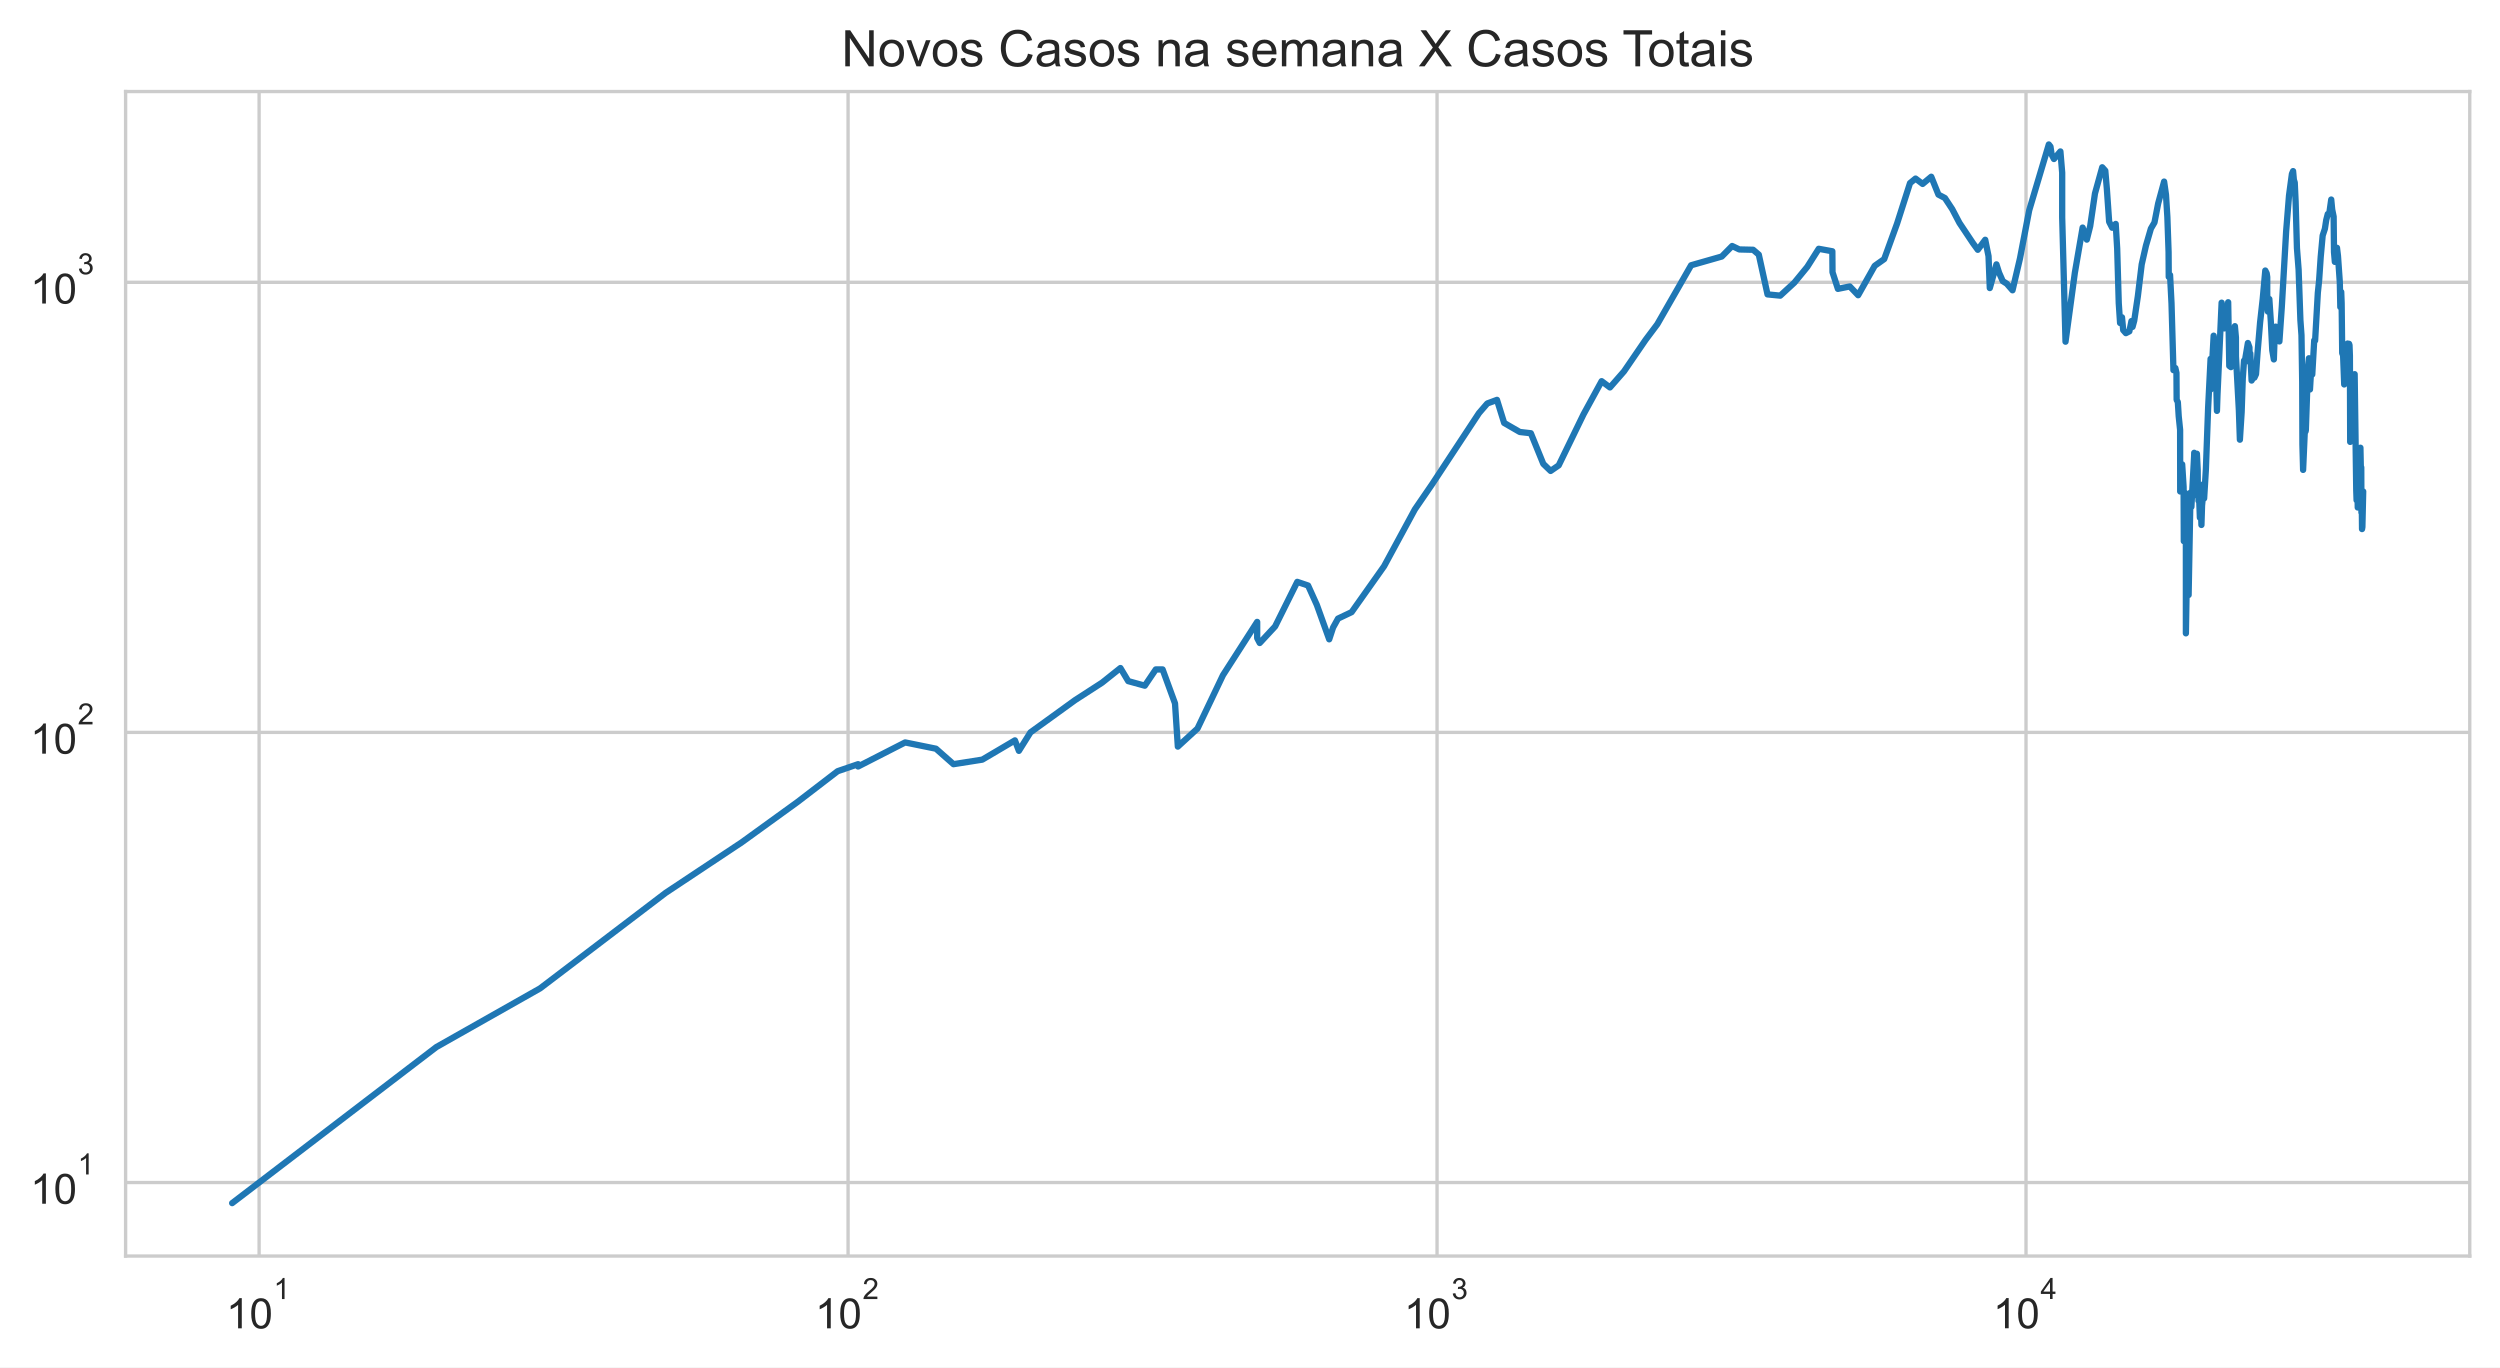
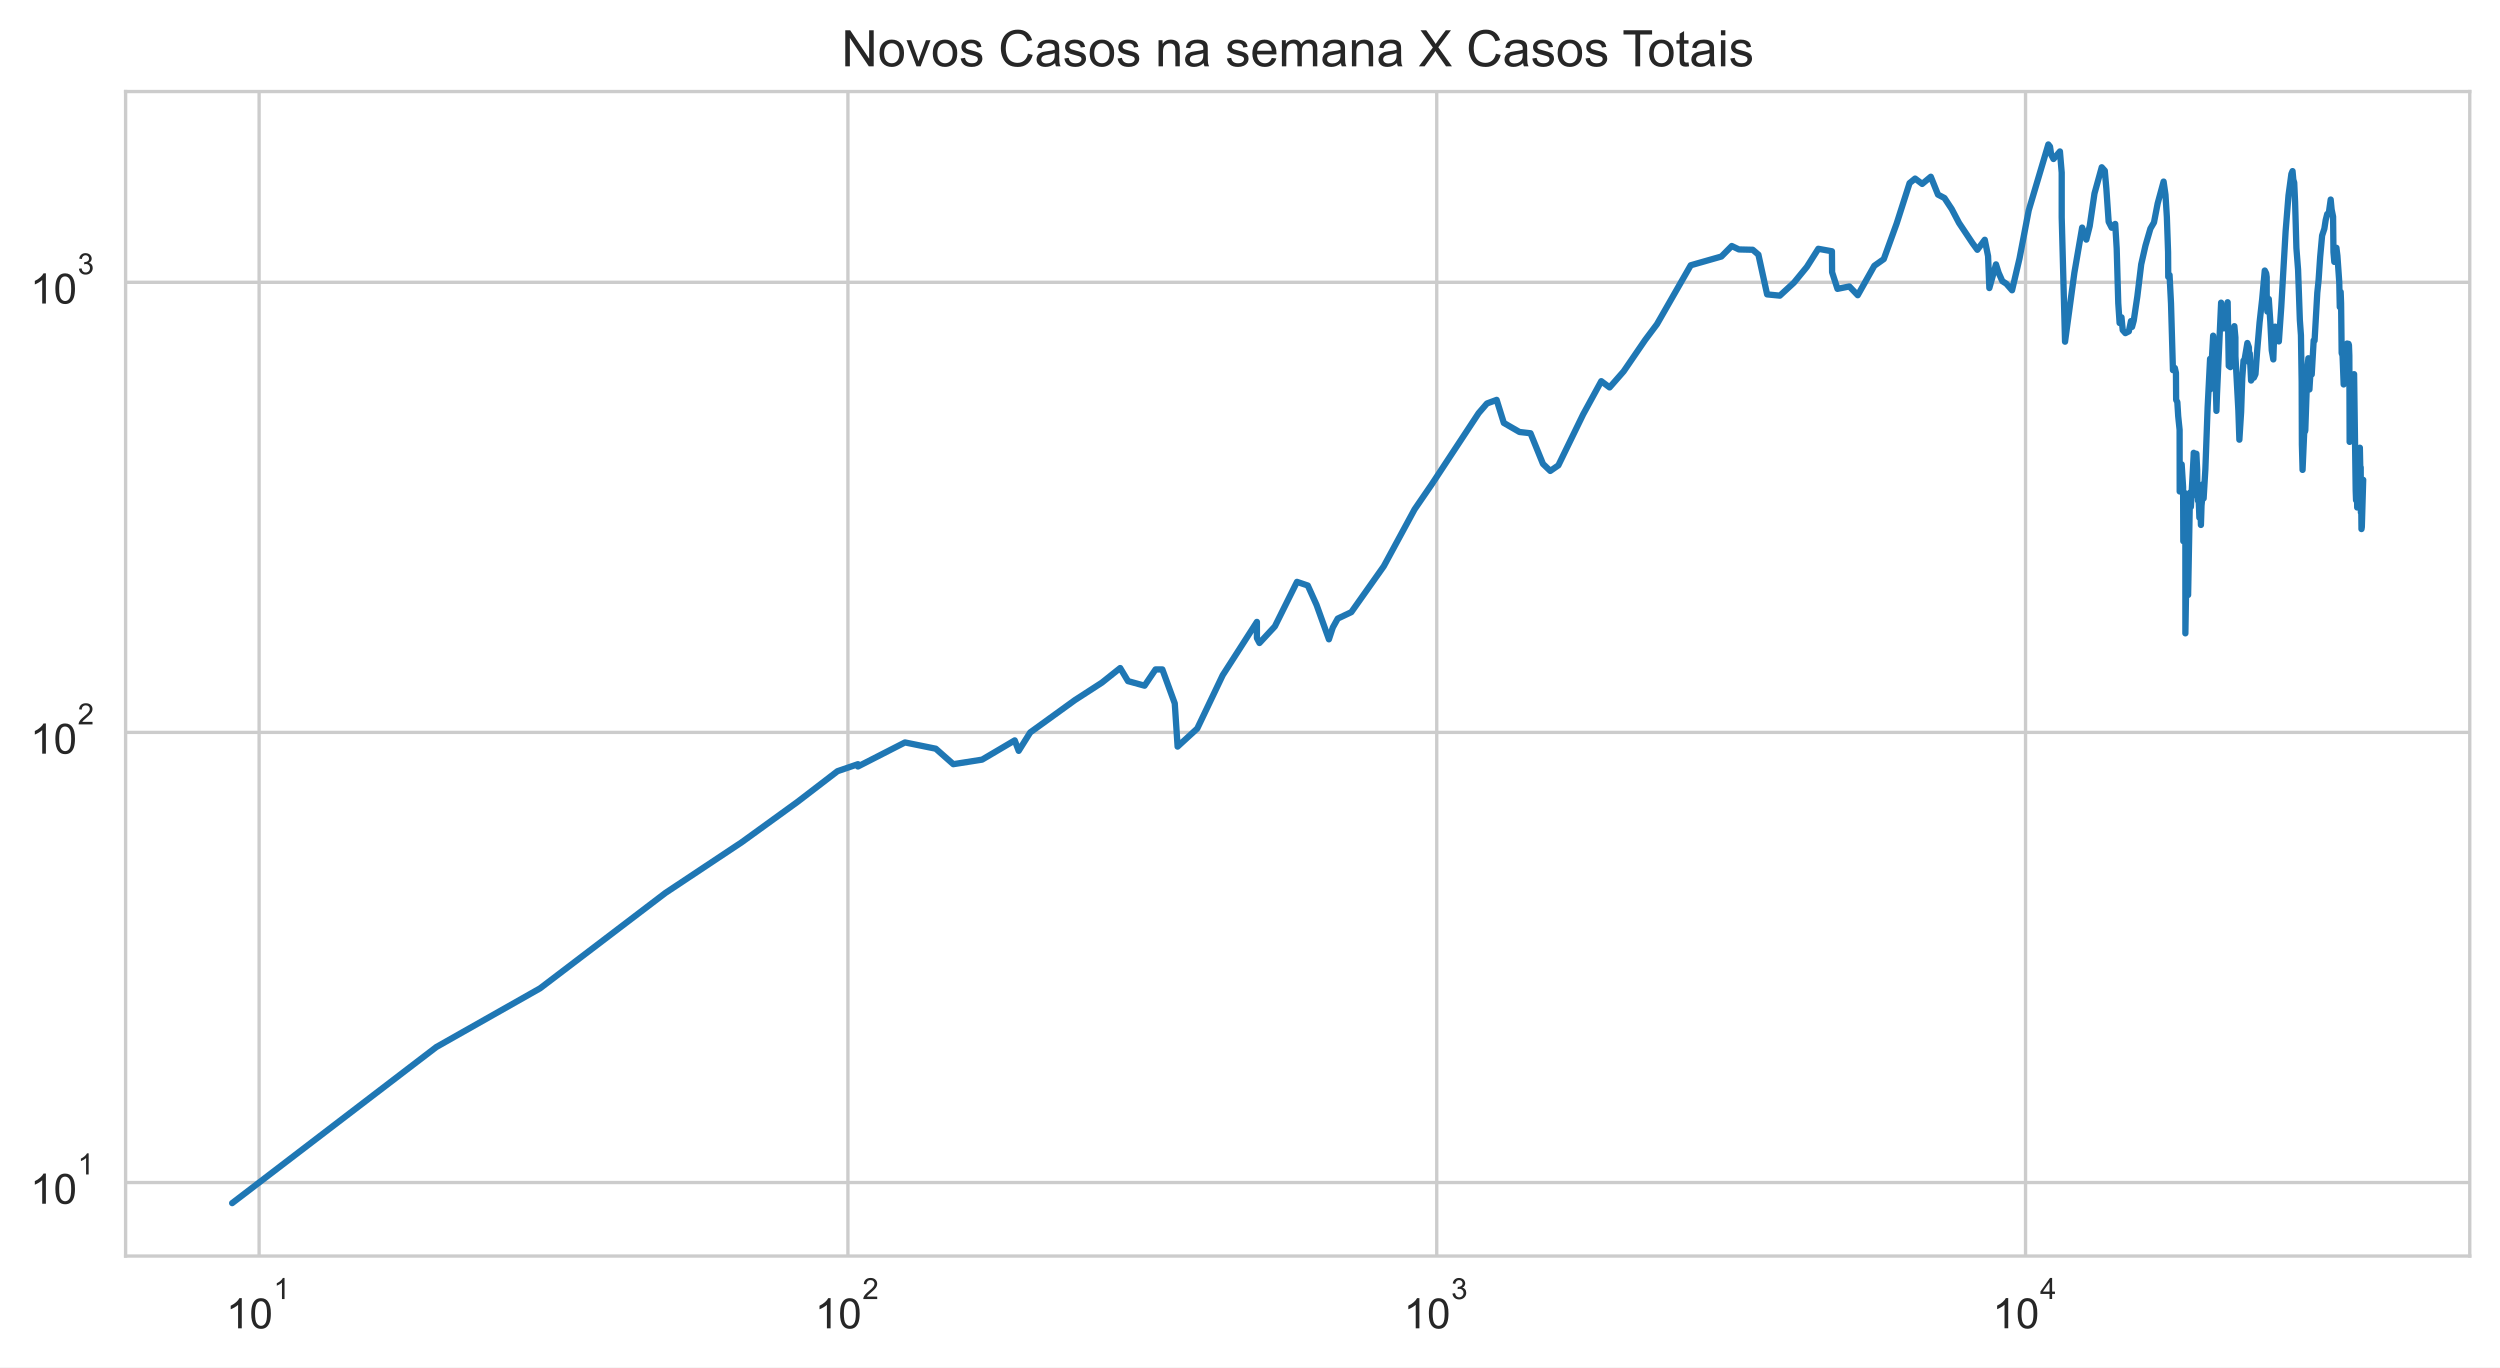
<svg xmlns="http://www.w3.org/2000/svg" xmlns:xlink="http://www.w3.org/1999/xlink" height="325.489pt" version="1.1" viewBox="0 0 595.1 325.489" width="595.1pt">
  <defs>
    <style type="text/css">*{stroke-linecap:butt;stroke-linejoin:round;}</style>
  </defs>
  <g id="figure_1">
    <g id="patch_1">
      <path d="M 0 325.489  L 595.1 325.489  L 595.1 0  L 0 0  z " style="fill:#ffffff;" />
    </g>
    <g id="axes_1">
      <g id="patch_2">
        <path d="M 29.9 298.989  L 587.9 298.989  L 587.9 21.789  L 29.9 21.789  z " style="fill:#ffffff;" />
      </g>
      <g id="matplotlib.axis_1">
        <g id="xtick_1">
          <g id="line2d_1">
-             <path clip-path="url(#p325733b2d3)" d="M 61.679 298.989  L 61.679 21.789  " style="fill:none;stroke:#cccccc;stroke-linecap:round;stroke-width:0.8;" />
+             <path clip-path="url(#p241156f371)" d="M 61.677 298.989  L 61.677 21.789  " style="fill:none;stroke:#cccccc;stroke-linecap:round;stroke-width:0.8;" />
          </g>
          <g id="text_1">
-             <g style="fill:#262626;" transform="translate(53.82873 316.3019)scale(0.1 -0.1)">
+             <g style="fill:#262626;" transform="translate(53.82706 316.3019)scale(0.1 -0.1)">
              <defs>
                <path d="M 37.25 0  L 28.469 0  L 28.469 56  Q 25.297 52.984 20.141 49.953  Q 14.984 46.922 10.891 45.406  L 10.891 53.906  Q 18.266 57.375 23.781 62.297  Q 29.297 67.234 31.594 71.875  L 37.25 71.875  z " id="ArialMT-49" />
                <path d="M 4.156 35.297  Q 4.156 48 6.766 55.734  Q 9.375 63.484 14.516 67.672  Q 19.672 71.875 27.484 71.875  Q 33.25 71.875 37.594 69.547  Q 41.938 67.234 44.766 62.859  Q 47.609 58.5 49.219 52.219  Q 50.828 45.953 50.828 35.297  Q 50.828 22.703 48.234 14.969  Q 45.656 7.234 40.5 3  Q 35.359 -1.219 27.484 -1.219  Q 17.141 -1.219 11.234 6.203  Q 4.156 15.141 4.156 35.297  z M 13.188 35.297  Q 13.188 17.672 17.312 11.828  Q 21.438 6 27.484 6  Q 33.547 6 37.672 11.859  Q 41.797 17.719 41.797 35.297  Q 41.797 52.984 37.672 58.781  Q 33.547 64.594 27.391 64.594  Q 21.344 64.594 17.719 59.469  Q 13.188 52.938 13.188 35.297  z " id="ArialMT-48" />
              </defs>
              <use transform="translate(0 0.99375)" xlink:href="#ArialMT-49" />
              <use transform="translate(55.61523 0.99375)" xlink:href="#ArialMT-48" />
              <use transform="translate(112.9728 70.6875)scale(0.7)" xlink:href="#ArialMT-49" />
            </g>
          </g>
        </g>
        <g id="xtick_2">
          <g id="line2d_2">
-             <path clip-path="url(#p325733b2d3)" d="M 201.876 298.989  L 201.876 21.789  " style="fill:none;stroke:#cccccc;stroke-linecap:round;stroke-width:0.8;" />
+             <path clip-path="url(#p241156f371)" d="M 201.838 298.989  L 201.838 21.789  " style="fill:none;stroke:#cccccc;stroke-linecap:round;stroke-width:0.8;" />
          </g>
          <g id="text_2">
-             <g style="fill:#262626;" transform="translate(194.0264 316.3019)scale(0.1 -0.1)">
+             <g style="fill:#262626;" transform="translate(193.9883 316.3019)scale(0.1 -0.1)">
              <defs>
                <path d="M 50.344 8.453  L 50.344 0  L 3.031 0  Q 2.938 3.172 4.047 6.109  Q 5.859 10.938 9.828 15.625  Q 13.812 20.312 21.344 26.469  Q 33.016 36.031 37.109 41.625  Q 41.219 47.219 41.219 52.203  Q 41.219 57.422 37.469 61  Q 33.734 64.594 27.734 64.594  Q 21.391 64.594 17.578 60.781  Q 13.766 56.984 13.719 50.25  L 4.688 51.172  Q 5.609 61.281 11.656 66.578  Q 17.719 71.875 27.938 71.875  Q 38.234 71.875 44.234 66.156  Q 50.25 60.453 50.25 52  Q 50.25 47.703 48.484 43.547  Q 46.734 39.406 42.656 34.812  Q 38.578 30.219 29.109 22.219  Q 21.188 15.578 18.938 13.203  Q 16.703 10.844 15.234 8.453  z " id="ArialMT-50" />
              </defs>
              <use transform="translate(0 0.99375)" xlink:href="#ArialMT-49" />
              <use transform="translate(55.61523 0.99375)" xlink:href="#ArialMT-48" />
              <use transform="translate(112.9728 70.6875)scale(0.7)" xlink:href="#ArialMT-50" />
            </g>
          </g>
        </g>
        <g id="xtick_3">
          <g id="line2d_3">
-             <path clip-path="url(#p325733b2d3)" d="M 342.074 298.989  L 342.074 21.789  " style="fill:none;stroke:#cccccc;stroke-linecap:round;stroke-width:0.8;" />
+             <path clip-path="url(#p241156f371)" d="M 341.999 298.989  L 341.999 21.789  " style="fill:none;stroke:#cccccc;stroke-linecap:round;stroke-width:0.8;" />
          </g>
          <g id="text_3">
-             <g style="fill:#262626;" transform="translate(334.224 316.3019)scale(0.1 -0.1)">
+             <g style="fill:#262626;" transform="translate(334.1495 316.3019)scale(0.1 -0.1)">
              <defs>
                <path d="M 4.203 18.891  L 12.984 20.062  Q 14.5 12.594 18.141 9.297  Q 21.781 6 27 6  Q 33.203 6 37.469 10.297  Q 41.75 14.594 41.75 20.953  Q 41.75 27 37.797 30.922  Q 33.844 34.859 27.734 34.859  Q 25.25 34.859 21.531 33.891  L 22.516 41.609  Q 23.391 41.5 23.922 41.5  Q 29.547 41.5 34.031 44.422  Q 38.531 47.359 38.531 53.469  Q 38.531 58.297 35.25 61.469  Q 31.984 64.656 26.812 64.656  Q 21.688 64.656 18.266 61.422  Q 14.844 58.203 13.875 51.766  L 5.078 53.328  Q 6.688 62.156 12.391 67.016  Q 18.109 71.875 26.609 71.875  Q 32.469 71.875 37.391 69.359  Q 42.328 66.844 44.938 62.5  Q 47.562 58.156 47.562 53.266  Q 47.562 48.641 45.062 44.828  Q 42.578 41.016 37.703 38.766  Q 44.047 37.312 47.562 32.688  Q 51.078 28.078 51.078 21.141  Q 51.078 11.766 44.234 5.25  Q 37.406 -1.266 26.953 -1.266  Q 17.531 -1.266 11.297 4.344  Q 5.078 9.969 4.203 18.891  z " id="ArialMT-51" />
              </defs>
              <use transform="translate(0 0.99375)" xlink:href="#ArialMT-49" />
              <use transform="translate(55.61523 0.99375)" xlink:href="#ArialMT-48" />
              <use transform="translate(112.9728 70.6875)scale(0.7)" xlink:href="#ArialMT-51" />
            </g>
          </g>
        </g>
        <g id="xtick_4">
          <g id="line2d_4">
-             <path clip-path="url(#p325733b2d3)" d="M 482.272 298.989  L 482.272 21.789  " style="fill:none;stroke:#cccccc;stroke-linecap:round;stroke-width:0.8;" />
+             <path clip-path="url(#p241156f371)" d="M 482.161 298.989  L 482.161 21.789  " style="fill:none;stroke:#cccccc;stroke-linecap:round;stroke-width:0.8;" />
          </g>
          <g id="text_4">
-             <g style="fill:#262626;" transform="translate(474.4216 316.2019)scale(0.1 -0.1)">
+             <g style="fill:#262626;" transform="translate(474.3107 316.2019)scale(0.1 -0.1)">
              <defs>
                <path d="M 32.328 0  L 32.328 17.141  L 1.266 17.141  L 1.266 25.203  L 33.938 71.578  L 41.109 71.578  L 41.109 25.203  L 50.781 25.203  L 50.781 17.141  L 41.109 17.141  L 41.109 0  z M 32.328 25.203  L 32.328 57.469  L 9.906 25.203  z " id="ArialMT-52" />
              </defs>
              <use transform="translate(0 0.201563)" xlink:href="#ArialMT-49" />
              <use transform="translate(55.61523 0.201563)" xlink:href="#ArialMT-48" />
              <use transform="translate(112.9728 69.89531)scale(0.7)" xlink:href="#ArialMT-52" />
            </g>
          </g>
        </g>
        <g id="xtick_5" />
        <g id="xtick_6" />
        <g id="xtick_7" />
        <g id="xtick_8" />
        <g id="xtick_9" />
        <g id="xtick_10" />
        <g id="xtick_11" />
        <g id="xtick_12" />
        <g id="xtick_13" />
        <g id="xtick_14" />
        <g id="xtick_15" />
        <g id="xtick_16" />
        <g id="xtick_17" />
        <g id="xtick_18" />
        <g id="xtick_19" />
        <g id="xtick_20" />
        <g id="xtick_21" />
        <g id="xtick_22" />
        <g id="xtick_23" />
        <g id="xtick_24" />
        <g id="xtick_25" />
        <g id="xtick_26" />
        <g id="xtick_27" />
        <g id="xtick_28" />
        <g id="xtick_29" />
        <g id="xtick_30" />
        <g id="xtick_31" />
        <g id="xtick_32" />
        <g id="xtick_33" />
        <g id="xtick_34" />
        <g id="xtick_35" />
        <g id="xtick_36" />
      </g>
      <g id="matplotlib.axis_2">
        <g id="ytick_1">
          <g id="line2d_5">
-             <path clip-path="url(#p325733b2d3)" d="M 29.9 281.487  L 587.9 281.487  " style="fill:none;stroke:#cccccc;stroke-linecap:round;stroke-width:0.8;" />
+             <path clip-path="url(#p241156f371)" d="M 29.9 281.487  L 587.9 281.487  " style="fill:none;stroke:#cccccc;stroke-linecap:round;stroke-width:0.8;" />
          </g>
          <g id="text_5">
            <g style="fill:#262626;" transform="translate(7.2 286.643)scale(0.1 -0.1)">
              <use transform="translate(0 0.99375)" xlink:href="#ArialMT-49" />
              <use transform="translate(55.61523 0.99375)" xlink:href="#ArialMT-48" />
              <use transform="translate(112.9728 70.6875)scale(0.7)" xlink:href="#ArialMT-49" />
            </g>
          </g>
        </g>
        <g id="ytick_2">
          <g id="line2d_6">
-             <path clip-path="url(#p325733b2d3)" d="M 29.9 174.342  L 587.9 174.342  " style="fill:none;stroke:#cccccc;stroke-linecap:round;stroke-width:0.8;" />
+             <path clip-path="url(#p241156f371)" d="M 29.9 174.342  L 587.9 174.342  " style="fill:none;stroke:#cccccc;stroke-linecap:round;stroke-width:0.8;" />
          </g>
          <g id="text_6">
            <g style="fill:#262626;" transform="translate(7.2 179.4987)scale(0.1 -0.1)">
              <use transform="translate(0 0.99375)" xlink:href="#ArialMT-49" />
              <use transform="translate(55.61523 0.99375)" xlink:href="#ArialMT-48" />
              <use transform="translate(112.9728 70.6875)scale(0.7)" xlink:href="#ArialMT-50" />
            </g>
          </g>
        </g>
        <g id="ytick_3">
          <g id="line2d_7">
-             <path clip-path="url(#p325733b2d3)" d="M 29.9 67.198  L 587.9 67.198  " style="fill:none;stroke:#cccccc;stroke-linecap:round;stroke-width:0.8;" />
+             <path clip-path="url(#p241156f371)" d="M 29.9 67.198  L 587.9 67.198  " style="fill:none;stroke:#cccccc;stroke-linecap:round;stroke-width:0.8;" />
          </g>
          <g id="text_7">
            <g style="fill:#262626;" transform="translate(7.2 72.35434)scale(0.1 -0.1)">
              <use transform="translate(0 0.99375)" xlink:href="#ArialMT-49" />
              <use transform="translate(55.61523 0.99375)" xlink:href="#ArialMT-48" />
              <use transform="translate(112.9728 70.6875)scale(0.7)" xlink:href="#ArialMT-51" />
            </g>
          </g>
        </g>
        <g id="ytick_4" />
        <g id="ytick_5" />
        <g id="ytick_6" />
        <g id="ytick_7" />
        <g id="ytick_8" />
        <g id="ytick_9" />
        <g id="ytick_10" />
        <g id="ytick_11" />
        <g id="ytick_12" />
        <g id="ytick_13" />
        <g id="ytick_14" />
        <g id="ytick_15" />
        <g id="ytick_16" />
        <g id="ytick_17" />
        <g id="ytick_18" />
        <g id="ytick_19" />
        <g id="ytick_20" />
        <g id="ytick_21" />
        <g id="ytick_22" />
        <g id="ytick_23" />
      </g>
      <g id="line2d_8">
-         <path clip-path="url(#p325733b2d3)" d="M 55.264 286.389  L 103.882 249.233  L 128.57 235.269  L 158.443 212.544  L 176.577 200.499  L 189.793 190.939  L 199.391 183.577  L 204.264 181.905  L 204.264 182.455  L 215.463 176.729  L 222.797 178.222  L 226.969 181.905  L 233.826 180.823  L 241.595 176.242  L 242.539 178.731  L 245.286 174.342  L 255.937 166.641  L 262.353 162.493  L 266.703 159.019  L 268.564 162.134  L 272.507 163.22  L 275.122 159.355  L 276.746 159.355  L 279.699 167.436  L 280.374 177.719  L 285.054 173.421  L 291.11 160.724  L 299.258 148.037  L 299.258 151.894  L 299.87 153.057  L 303.533 149.107  L 308.802 138.508  L 311.376 139.377  L 313.457 143.988  L 316.404 152.182  L 317.325 149.378  L 318.503 147.251  L 321.733 145.716  L 329.469 134.783  L 336.798 121.248  L 340.906 115.258  L 352.048 98.348  L 354.032 96.043  L 356.339 95.186  L 358.049 100.678  L 361.773 102.829  L 364.403 103.13  L 367.367 110.42  L 369.111 112.1  L 371.033 110.775  L 376.942 98.622  L 381.251 90.736  L 383.234 92.226  L 386.578 88.403  L 391.719 80.896  L 394.51 77.176  L 402.55 63.145  L 409.852 61.06  L 412.321 58.559  L 414.026 59.378  L 417.316 59.457  L 418.663 60.614  L 420.739 70.077  L 423.773 70.375  L 427.117 67.291  L 430.201 63.531  L 432.931 59.221  L 436.171 59.813  L 436.21 64.795  L 437.494 68.76  L 440.323 68.186  L 442.315 70.276  L 446.257 63.274  L 448.514 61.676  L 451.574 53.234  L 454.659 43.587  L 455.977 42.507  L 457.66 43.783  L 459.714 42.071  L 461.427 46.327  L 462.968 47.137  L 464.707 49.78  L 466.429 53.062  L 469.637 57.869  L 470.794 59.457  L 472.562 57.076  L 473.35 60.979  L 473.652 68.567  L 475.231 62.933  L 475.863 64.928  L 476.743 66.92  L 477.689 67.525  L 479.059 69.098  L 480.836 61.511  L 483.028 50.069  L 487.697 34.389  L 488.091 34.898  L 488.373 36.796  L 488.921 37.848  L 490.457 36.051  L 490.882 41.105  L 490.882 51.741  L 491.675 81.335  L 493.898 64.928  L 495.746 54.174  L 496.743 57.039  L 497.549 53.823  L 498.685 46.061  L 500.413 39.821  L 501.141 40.629  L 501.515 44.951  L 502.059 52.788  L 502.78 54.209  L 503.622 53.303  L 503.973 59.182  L 504.347 72.152  L 504.664 76.889  L 505.117 75.533  L 505.409 78.581  L 506.043 79.3  L 506.87 78.879  L 507.372 76.432  L 507.629 77.815  L 508.033 76.319  L 508.893 70.525  L 509.81 62.933  L 510.82 58.482  L 511.997 54.42  L 512.851 52.959  L 513.729 48.424  L 515.143 43.224  L 515.589 46.357  L 515.919 51.674  L 516.209 60.012  L 516.247 65.913  L 516.56 65.463  L 516.906 72.204  L 517.366 88.11  L 517.82 87.603  L 518.084 88.772  L 518.128 95.186  L 518.411 95.699  L 518.619 99.081  L 518.953 102.331  L 518.973 116.989  L 519.233 116.989  L 519.445 110.538  L 519.784 115.916  L 519.834 128.819  L 520.099 117.261  L 520.325 128.47  L 520.328 150.759  L 520.617 133.605  L 520.979 141.626  L 520.979 141.626  L 521.429 117.261  L 521.637 120.657  L 522.29 108.573  L 522.312 107.787  L 522.312 114.997  L 522.727 108.686  L 522.949 108.01  L 523.136 111.856  L 523.189 118.226  L 523.335 118.226  L 523.335 119.212  L 523.4 116.315  L 523.66 123.222  L 523.919 121.248  L 524.029 124.96  L 524.173 120.364  L 524.36 118.365  L 524.494 115.258  L 524.673 118.646  L 525.087 111.735  L 525.624 97.005  L 526.207 85.418  L 526.228 92.706  L 526.939 79.907  L 527.217 82.549  L 527.489 88.403  L 527.721 97.806  L 527.848 94.012  L 527.848 94.012  L 528.836 72.049  L 529.249 77.292  L 529.473 78.167  L 529.803 76.774  L 530.395 71.946  L 530.395 71.946  L 530.656 87.1  L 531.046 87.387  L 531.552 80.337  L 531.992 77.64  L 532.237 80.337  L 532.245 85.144  L 532.253 84.939  L 532.943 97.716  L 533.183 104.666  L 533.601 98.076  L 533.871 90.046  L 534.17 85.833  L 534.429 85.556  L 535.087 81.651  L 535.452 82.678  L 535.533 86.252  L 535.657 84.129  L 535.973 90.582  L 536.353 89.895  L 536.638 89.895  L 537.02 89.068  L 537.413 83.596  L 537.991 76.774  L 538.605 71.281  L 539.229 64.399  L 539.561 65.061  L 539.689 65.958  L 539.689 69.978  L 539.843 74.162  L 540.189 71.179  L 540.548 76.546  L 540.893 83.398  L 541.266 85.556  L 541.386 82.098  L 541.699 77.756  L 541.937 80.337  L 542.304 79.846  L 542.587 81.272  L 543.164 72.988  L 544.196 55.026  L 544.879 46.536  L 545.568 41.398  L 545.845 40.734  L 546.027 42.781  L 546.24 43.475  L 546.451 48.083  L 546.764 59.065  L 547.16 64.18  L 547.586 76.206  L 547.844 79.785  L 548.016 91.046  L 548.067 105.825  L 548.23 111.856  L 548.694 101.254  L 548.803 102.729  L 548.88 102.43  L 549.392 87.387  L 549.612 85.281  L 549.708 91.279  L 549.865 92.706  L 550.191 87.243  L 550.41 89.143  L 550.876 81.021  L 551.089 81.084  L 551.738 69.683  L 552.039 66.781  L 552.423 61.142  L 552.885 56.076  L 553.417 54.456  L 553.734 52.38  L 554.102 50.947  L 554.432 51.013  L 554.925 47.501  L 555.152 49.876  L 555.499 51.575  L 555.586 60.012  L 555.789 62.342  L 556.295 58.987  L 556.527 60.897  L 556.966 67.152  L 557.089 73.094  L 557.301 69.487  L 557.404 72.152  L 557.538 84.062  L 557.752 84.6  L 558.016 91.514  L 558.177 89.743  L 558.676 82.162  L 558.818 81.779  L 559.008 82.484  L 559.165 81.842  L 559.275 82.162  L 559.368 84.667  L 559.438 105.189  L 560.027 91.357  L 560.178 91.514  L 560.413 89.895  L 560.416 91.671  L 560.5 89.068  L 560.88 116.718  L 560.963 119.069  L 561.03 113.969  L 561.09 115.783  L 561.162 116.182  L 561.237 120.804  L 561.337 116.853  L 561.433 118.505  L 561.792 107.234  L 561.873 106.578  L 561.975 111.493  L 562.074 111.252  L 562.115 121.997  L 562.197 119.64  L 562.257 125.936  L 562.342 125.445  L 562.536 116.989  L 562.536 116.989  " style="fill:none;stroke:#1f77b4;stroke-linecap:round;stroke-width:1.5;" />
+         <path clip-path="url(#p241156f371)" d="M 55.264 286.389  L 103.87 249.233  L 128.551 235.269  L 158.416 212.544  L 176.545 200.499  L 189.758 190.939  L 199.353 183.577  L 204.226 181.905  L 204.226 182.455  L 215.421 176.729  L 222.753 178.222  L 226.924 181.905  L 233.779 180.823  L 241.546 176.242  L 242.49 178.731  L 245.236 174.342  L 255.885 166.641  L 262.299 162.493  L 266.649 159.019  L 268.509 162.134  L 272.45 163.22  L 275.065 159.355  L 276.688 159.355  L 279.641 167.436  L 280.315 177.719  L 284.994 173.421  L 291.049 160.724  L 299.195 148.037  L 299.195 151.894  L 299.807 153.057  L 303.468 149.107  L 308.736 138.508  L 311.309 139.377  L 313.39 143.988  L 316.336 152.182  L 317.257 149.378  L 318.434 147.251  L 321.664 145.716  L 329.398 134.783  L 336.725 121.248  L 340.832 115.258  L 351.971 98.348  L 353.954 96.043  L 356.26 95.186  L 357.97 100.678  L 361.693 102.829  L 364.322 103.13  L 367.286 110.42  L 369.029 112.1  L 370.951 110.775  L 376.859 98.622  L 381.166 90.736  L 383.148 92.226  L 386.492 88.403  L 391.632 80.896  L 394.422 77.176  L 402.46 63.145  L 409.76 61.06  L 412.229 58.559  L 413.933 59.378  L 417.222 59.457  L 418.569 60.614  L 420.644 70.077  L 423.678 70.375  L 427.021 67.291  L 430.104 63.531  L 432.833 59.221  L 436.072 59.813  L 436.111 64.795  L 437.394 68.76  L 440.223 68.186  L 442.215 70.276  L 446.156 63.274  L 448.412 61.676  L 451.471 53.234  L 454.556 43.587  L 455.873 42.507  L 457.556 43.783  L 459.609 42.071  L 461.321 46.327  L 462.862 47.137  L 464.6 49.78  L 466.322 53.062  L 469.529 57.869  L 470.686 59.457  L 472.454 57.076  L 473.241 60.979  L 473.544 68.567  L 475.122 62.933  L 475.754 64.928  L 476.634 66.92  L 477.579 67.525  L 478.949 69.098  L 480.726 61.511  L 482.917 50.069  L 487.585 34.389  L 487.979 34.898  L 488.26 36.796  L 488.809 37.848  L 490.344 36.051  L 490.769 41.105  L 490.769 51.741  L 491.561 81.335  L 493.784 64.928  L 495.632 54.174  L 496.628 57.039  L 497.434 53.823  L 498.57 46.061  L 500.298 39.821  L 501.025 40.629  L 501.399 44.951  L 501.942 52.788  L 502.664 54.209  L 503.506 53.303  L 503.856 59.182  L 504.23 72.152  L 504.547 76.889  L 505 75.533  L 505.292 78.581  L 505.926 79.3  L 506.752 78.879  L 507.254 76.432  L 507.512 77.815  L 507.916 76.319  L 508.775 70.525  L 509.692 62.933  L 510.702 58.482  L 511.879 54.42  L 512.732 52.959  L 513.61 48.424  L 515.024 43.224  L 515.469 46.357  L 515.799 51.674  L 516.089 60.012  L 516.128 65.913  L 516.44 65.463  L 516.786 72.204  L 517.246 88.11  L 517.699 87.603  L 517.964 88.772  L 518.008 95.186  L 518.291 95.699  L 518.499 99.081  L 518.833 102.331  L 518.853 116.989  L 519.112 116.989  L 519.324 110.538  L 519.664 115.916  L 519.713 128.819  L 519.978 117.261  L 520.204 128.47  L 520.207 150.759  L 520.496 133.605  L 520.858 141.626  L 520.858 141.626  L 521.308 117.261  L 521.516 120.657  L 522.169 108.573  L 522.191 107.787  L 522.191 114.997  L 522.606 108.686  L 522.828 108.01  L 523.015 111.856  L 523.068 118.226  L 523.214 118.226  L 523.214 119.212  L 523.279 116.315  L 523.538 123.222  L 523.797 121.248  L 523.907 124.96  L 524.051 120.364  L 524.238 118.365  L 524.372 115.258  L 524.551 118.646  L 524.965 111.735  L 525.502 97.005  L 526.085 85.418  L 526.105 92.706  L 526.817 79.907  L 527.094 82.549  L 527.367 88.403  L 527.598 97.806  L 527.725 94.012  L 527.725 94.012  L 528.713 72.049  L 529.125 77.292  L 529.35 78.167  L 529.68 76.774  L 530.271 71.946  L 530.271 71.946  L 530.533 87.1  L 530.922 87.387  L 531.428 80.337  L 531.868 77.64  L 532.113 80.337  L 532.121 85.144  L 532.129 84.939  L 532.819 97.716  L 533.059 104.666  L 533.477 98.076  L 533.746 90.046  L 534.046 85.833  L 534.305 85.556  L 534.963 81.651  L 535.327 82.678  L 535.408 86.252  L 535.533 84.129  L 535.848 90.582  L 536.228 89.895  L 536.513 89.895  L 536.895 89.068  L 537.288 83.596  L 537.866 76.774  L 538.479 71.281  L 539.104 64.399  L 539.435 65.061  L 539.563 65.958  L 539.563 69.978  L 539.717 74.162  L 540.063 71.179  L 540.422 76.546  L 540.767 83.398  L 541.14 85.556  L 541.26 82.098  L 541.573 77.756  L 541.811 80.337  L 542.178 79.846  L 542.461 81.272  L 543.037 72.988  L 544.069 55.026  L 544.752 46.536  L 545.441 41.398  L 545.718 40.734  L 545.899 42.781  L 546.113 43.475  L 546.323 48.083  L 546.636 59.065  L 547.032 64.18  L 547.458 76.206  L 547.716 79.785  L 547.888 91.046  L 547.939 105.825  L 548.102 111.856  L 548.566 101.254  L 548.674 102.729  L 548.752 102.43  L 549.263 87.387  L 549.483 85.281  L 549.58 91.279  L 549.737 92.706  L 550.063 87.243  L 550.282 89.143  L 550.747 81.021  L 550.96 81.084  L 551.609 69.683  L 551.91 66.781  L 552.294 61.142  L 552.755 56.076  L 553.288 54.456  L 553.605 52.38  L 553.972 50.947  L 554.303 51.013  L 554.796 47.501  L 555.022 49.876  L 555.369 51.575  L 555.457 60.012  L 555.659 62.342  L 556.164 58.987  L 556.397 60.897  L 556.836 67.152  L 556.959 73.094  L 557.17 69.487  L 557.273 72.152  L 557.408 84.062  L 557.621 84.6  L 557.885 91.514  L 558.046 89.743  L 558.545 82.162  L 558.687 81.779  L 558.877 82.484  L 559.034 81.842  L 559.144 82.162  L 559.237 84.667  L 559.307 105.189  L 559.896 91.357  L 560.046 91.514  L 560.281 89.895  L 560.285 91.671  L 560.369 89.068  L 560.748 116.718  L 560.832 119.069  L 560.899 113.969  L 560.959 115.783  L 561.031 116.182  L 561.106 120.804  L 561.205 116.853  L 561.302 118.505  L 561.661 107.234  L 561.741 106.578  L 561.843 111.493  L 561.942 111.252  L 561.983 121.997  L 562.065 119.64  L 562.125 125.936  L 562.21 125.445  L 562.536 114.224  L 562.536 114.224  " style="fill:none;stroke:#1f77b4;stroke-linecap:round;stroke-width:1.5;" />
      </g>
      <g id="patch_3">
        <path d="M 29.9 298.989  L 29.9 21.789  " style="fill:none;stroke:#cccccc;stroke-linecap:square;stroke-linejoin:miter;stroke-width:0.8;" />
      </g>
      <g id="patch_4">
        <path d="M 587.9 298.989  L 587.9 21.789  " style="fill:none;stroke:#cccccc;stroke-linecap:square;stroke-linejoin:miter;stroke-width:0.8;" />
      </g>
      <g id="patch_5">
        <path d="M 29.9 298.989  L 587.9 298.989  " style="fill:none;stroke:#cccccc;stroke-linecap:square;stroke-linejoin:miter;stroke-width:0.8;" />
      </g>
      <g id="patch_6">
        <path d="M 29.9 21.789  L 587.9 21.789  " style="fill:none;stroke:#cccccc;stroke-linecap:square;stroke-linejoin:miter;stroke-width:0.8;" />
      </g>
      <g id="text_8">
        <g style="fill:#262626;" transform="translate(200.2953 15.78937)scale(0.12 -0.12)">
          <defs>
            <path d="M 7.625 0  L 7.625 71.578  L 17.328 71.578  L 54.938 15.375  L 54.938 71.578  L 64.016 71.578  L 64.016 0  L 54.297 0  L 16.703 56.25  L 16.703 0  z " id="ArialMT-78" />
            <path d="M 3.328 25.922  Q 3.328 40.328 11.328 47.266  Q 18.016 53.031 27.641 53.031  Q 38.328 53.031 45.109 46.016  Q 51.906 39.016 51.906 26.656  Q 51.906 16.656 48.906 10.906  Q 45.906 5.172 40.156 2  Q 34.422 -1.172 27.641 -1.172  Q 16.75 -1.172 10.031 5.812  Q 3.328 12.797 3.328 25.922  z M 12.359 25.922  Q 12.359 15.969 16.703 11.016  Q 21.047 6.062 27.641 6.062  Q 34.188 6.062 38.531 11.031  Q 42.875 16.016 42.875 26.219  Q 42.875 35.844 38.5 40.797  Q 34.125 45.75 27.641 45.75  Q 21.047 45.75 16.703 40.812  Q 12.359 35.891 12.359 25.922  z " id="ArialMT-111" />
            <path d="M 21 0  L 1.266 51.859  L 10.547 51.859  L 21.688 20.797  Q 23.484 15.766 25 10.359  Q 26.172 14.453 28.266 20.219  L 39.797 51.859  L 48.828 51.859  L 29.203 0  z " id="ArialMT-118" />
            <path d="M 3.078 15.484  L 11.766 16.844  Q 12.5 11.625 15.844 8.844  Q 19.188 6.062 25.203 6.062  Q 31.25 6.062 34.172 8.516  Q 37.109 10.984 37.109 14.312  Q 37.109 17.281 34.516 19  Q 32.719 20.172 25.531 21.969  Q 15.875 24.422 12.141 26.203  Q 8.406 27.984 6.469 31.125  Q 4.547 34.281 4.547 38.094  Q 4.547 41.547 6.125 44.5  Q 7.719 47.469 10.453 49.422  Q 12.5 50.922 16.031 51.969  Q 19.578 53.031 23.641 53.031  Q 29.734 53.031 34.344 51.266  Q 38.969 49.516 41.156 46.5  Q 43.359 43.5 44.188 38.484  L 35.594 37.312  Q 35.016 41.312 32.203 43.547  Q 29.391 45.797 24.266 45.797  Q 18.219 45.797 15.625 43.797  Q 13.031 41.797 13.031 39.109  Q 13.031 37.406 14.109 36.031  Q 15.188 34.625 17.484 33.688  Q 18.797 33.203 25.25 31.453  Q 34.578 28.953 38.25 27.359  Q 41.938 25.781 44.031 22.75  Q 46.141 19.734 46.141 15.234  Q 46.141 10.844 43.578 6.953  Q 41.016 3.078 36.172 0.953  Q 31.344 -1.172 25.25 -1.172  Q 15.141 -1.172 9.844 3.031  Q 4.547 7.234 3.078 15.484  z " id="ArialMT-115" />
            <path id="ArialMT-32" />
            <path d="M 58.797 25.094  L 68.266 22.703  Q 65.281 11.031 57.547 4.906  Q 49.812 -1.219 38.625 -1.219  Q 27.047 -1.219 19.797 3.484  Q 12.547 8.203 8.766 17.141  Q 4.984 26.078 4.984 36.328  Q 4.984 47.516 9.25 55.828  Q 13.531 64.156 21.406 68.469  Q 29.297 72.797 38.766 72.797  Q 49.516 72.797 56.828 67.328  Q 64.156 61.859 67.047 51.953  L 57.719 49.75  Q 55.219 57.562 50.484 61.125  Q 45.75 64.703 38.578 64.703  Q 30.328 64.703 24.781 60.734  Q 19.234 56.781 16.984 50.109  Q 14.75 43.453 14.75 36.375  Q 14.75 27.25 17.406 20.438  Q 20.062 13.625 25.672 10.25  Q 31.297 6.891 37.844 6.891  Q 45.797 6.891 51.312 11.469  Q 56.844 16.062 58.797 25.094  z " id="ArialMT-67" />
            <path d="M 40.438 6.391  Q 35.547 2.25 31.031 0.531  Q 26.516 -1.172 21.344 -1.172  Q 12.797 -1.172 8.203 3  Q 3.609 7.172 3.609 13.672  Q 3.609 17.484 5.344 20.625  Q 7.078 23.781 9.891 25.688  Q 12.703 27.594 16.219 28.562  Q 18.797 29.25 24.031 29.891  Q 34.672 31.156 39.703 32.906  Q 39.75 34.719 39.75 35.203  Q 39.75 40.578 37.25 42.781  Q 33.891 45.75 27.25 45.75  Q 21.047 45.75 18.094 43.578  Q 15.141 41.406 13.719 35.891  L 5.125 37.062  Q 6.297 42.578 8.984 45.969  Q 11.672 49.359 16.75 51.188  Q 21.828 53.031 28.516 53.031  Q 35.156 53.031 39.297 51.469  Q 43.453 49.906 45.406 47.531  Q 47.359 45.172 48.141 41.547  Q 48.578 39.312 48.578 33.453  L 48.578 21.734  Q 48.578 9.469 49.141 6.219  Q 49.703 2.984 51.375 0  L 42.188 0  Q 40.828 2.734 40.438 6.391  z M 39.703 26.031  Q 34.906 24.078 25.344 22.703  Q 19.922 21.922 17.672 20.938  Q 15.438 19.969 14.203 18.094  Q 12.984 16.219 12.984 13.922  Q 12.984 10.406 15.641 8.062  Q 18.312 5.719 23.438 5.719  Q 28.516 5.719 32.469 7.938  Q 36.422 10.156 38.281 14.016  Q 39.703 17 39.703 22.797  z " id="ArialMT-97" />
            <path d="M 6.594 0  L 6.594 51.859  L 14.5 51.859  L 14.5 44.484  Q 20.219 53.031 31 53.031  Q 35.688 53.031 39.625 51.344  Q 43.562 49.656 45.516 46.922  Q 47.469 44.188 48.25 40.438  Q 48.734 37.984 48.734 31.891  L 48.734 0  L 39.938 0  L 39.938 31.547  Q 39.938 36.922 38.906 39.578  Q 37.891 42.234 35.281 43.812  Q 32.672 45.406 29.156 45.406  Q 23.531 45.406 19.453 41.844  Q 15.375 38.281 15.375 28.328  L 15.375 0  z " id="ArialMT-110" />
            <path d="M 42.094 16.703  L 51.172 15.578  Q 49.031 7.625 43.219 3.219  Q 37.406 -1.172 28.375 -1.172  Q 17 -1.172 10.328 5.828  Q 3.656 12.844 3.656 25.484  Q 3.656 38.578 10.391 45.797  Q 17.141 53.031 27.875 53.031  Q 38.281 53.031 44.875 45.953  Q 51.469 38.875 51.469 26.031  Q 51.469 25.25 51.422 23.688  L 12.75 23.688  Q 13.234 15.141 17.578 10.594  Q 21.922 6.062 28.422 6.062  Q 33.25 6.062 36.672 8.594  Q 40.094 11.141 42.094 16.703  z M 13.234 30.906  L 42.188 30.906  Q 41.609 37.453 38.875 40.719  Q 34.672 45.797 27.984 45.797  Q 21.922 45.797 17.797 41.75  Q 13.672 37.703 13.234 30.906  z " id="ArialMT-101" />
            <path d="M 6.594 0  L 6.594 51.859  L 14.453 51.859  L 14.453 44.578  Q 16.891 48.391 20.938 50.703  Q 25 53.031 30.172 53.031  Q 35.938 53.031 39.625 50.641  Q 43.312 48.25 44.828 43.953  Q 50.984 53.031 60.844 53.031  Q 68.562 53.031 72.703 48.75  Q 76.859 44.484 76.859 35.594  L 76.859 0  L 68.109 0  L 68.109 32.672  Q 68.109 37.938 67.25 40.25  Q 66.406 42.578 64.156 43.984  Q 61.922 45.406 58.891 45.406  Q 53.422 45.406 49.797 41.766  Q 46.188 38.141 46.188 30.125  L 46.188 0  L 37.406 0  L 37.406 33.688  Q 37.406 39.547 35.25 42.469  Q 33.109 45.406 28.219 45.406  Q 24.516 45.406 21.359 43.453  Q 18.219 41.5 16.797 37.734  Q 15.375 33.984 15.375 26.906  L 15.375 0  z " id="ArialMT-109" />
            <path d="M 0.438 0  L 28.125 37.312  L 3.719 71.578  L 14.984 71.578  L 27.984 53.219  Q 32.031 47.516 33.734 44.438  Q 36.141 48.344 39.406 52.594  L 53.812 71.578  L 64.109 71.578  L 38.969 37.844  L 66.062 0  L 54.344 0  L 36.328 25.531  Q 34.812 27.734 33.203 30.328  Q 30.812 26.422 29.781 24.953  L 11.812 0  z " id="ArialMT-88" />
            <path d="M 25.922 0  L 25.922 63.141  L 2.344 63.141  L 2.344 71.578  L 59.078 71.578  L 59.078 63.141  L 35.406 63.141  L 35.406 0  z " id="ArialMT-84" />
            <path d="M 25.781 7.859  L 27.047 0.094  Q 23.344 -0.688 20.406 -0.688  Q 15.625 -0.688 12.984 0.828  Q 10.359 2.344 9.281 4.812  Q 8.203 7.281 8.203 15.188  L 8.203 45.016  L 1.766 45.016  L 1.766 51.859  L 8.203 51.859  L 8.203 64.703  L 16.938 69.969  L 16.938 51.859  L 25.781 51.859  L 25.781 45.016  L 16.938 45.016  L 16.938 14.703  Q 16.938 10.938 17.406 9.859  Q 17.875 8.797 18.922 8.156  Q 19.969 7.516 21.922 7.516  Q 23.391 7.516 25.781 7.859  z " id="ArialMT-116" />
            <path d="M 6.641 61.469  L 6.641 71.578  L 15.438 71.578  L 15.438 61.469  z M 6.641 0  L 6.641 51.859  L 15.438 51.859  L 15.438 0  z " id="ArialMT-105" />
          </defs>
          <use xlink:href="#ArialMT-78" />
          <use x="72.217" xlink:href="#ArialMT-111" />
          <use x="127.832" xlink:href="#ArialMT-118" />
          <use x="177.832" xlink:href="#ArialMT-111" />
          <use x="233.447" xlink:href="#ArialMT-115" />
          <use x="283.447" xlink:href="#ArialMT-32" />
          <use x="311.23" xlink:href="#ArialMT-67" />
          <use x="383.447" xlink:href="#ArialMT-97" />
          <use x="439.062" xlink:href="#ArialMT-115" />
          <use x="489.062" xlink:href="#ArialMT-111" />
          <use x="544.678" xlink:href="#ArialMT-115" />
          <use x="594.678" xlink:href="#ArialMT-32" />
          <use x="622.461" xlink:href="#ArialMT-110" />
          <use x="678.076" xlink:href="#ArialMT-97" />
          <use x="733.691" xlink:href="#ArialMT-32" />
          <use x="761.475" xlink:href="#ArialMT-115" />
          <use x="811.475" xlink:href="#ArialMT-101" />
          <use x="867.09" xlink:href="#ArialMT-109" />
          <use x="950.391" xlink:href="#ArialMT-97" />
          <use x="1006.006" xlink:href="#ArialMT-110" />
          <use x="1061.621" xlink:href="#ArialMT-97" />
          <use x="1117.236" xlink:href="#ArialMT-32" />
          <use x="1145.02" xlink:href="#ArialMT-88" />
          <use x="1211.719" xlink:href="#ArialMT-32" />
          <use x="1239.502" xlink:href="#ArialMT-67" />
          <use x="1311.719" xlink:href="#ArialMT-97" />
          <use x="1367.334" xlink:href="#ArialMT-115" />
          <use x="1417.334" xlink:href="#ArialMT-111" />
          <use x="1472.949" xlink:href="#ArialMT-115" />
          <use x="1522.949" xlink:href="#ArialMT-32" />
          <use x="1548.982" xlink:href="#ArialMT-84" />
          <use x="1598.941" xlink:href="#ArialMT-111" />
          <use x="1654.557" xlink:href="#ArialMT-116" />
          <use x="1682.34" xlink:href="#ArialMT-97" />
          <use x="1737.955" xlink:href="#ArialMT-105" />
          <use x="1760.172" xlink:href="#ArialMT-115" />
        </g>
      </g>
    </g>
  </g>
  <defs>
-     <clipPath id="p325733b2d3">
+     <clipPath id="p241156f371">
      <rect height="277.2" width="558" x="29.9" y="21.789" />
    </clipPath>
  </defs>
</svg>
